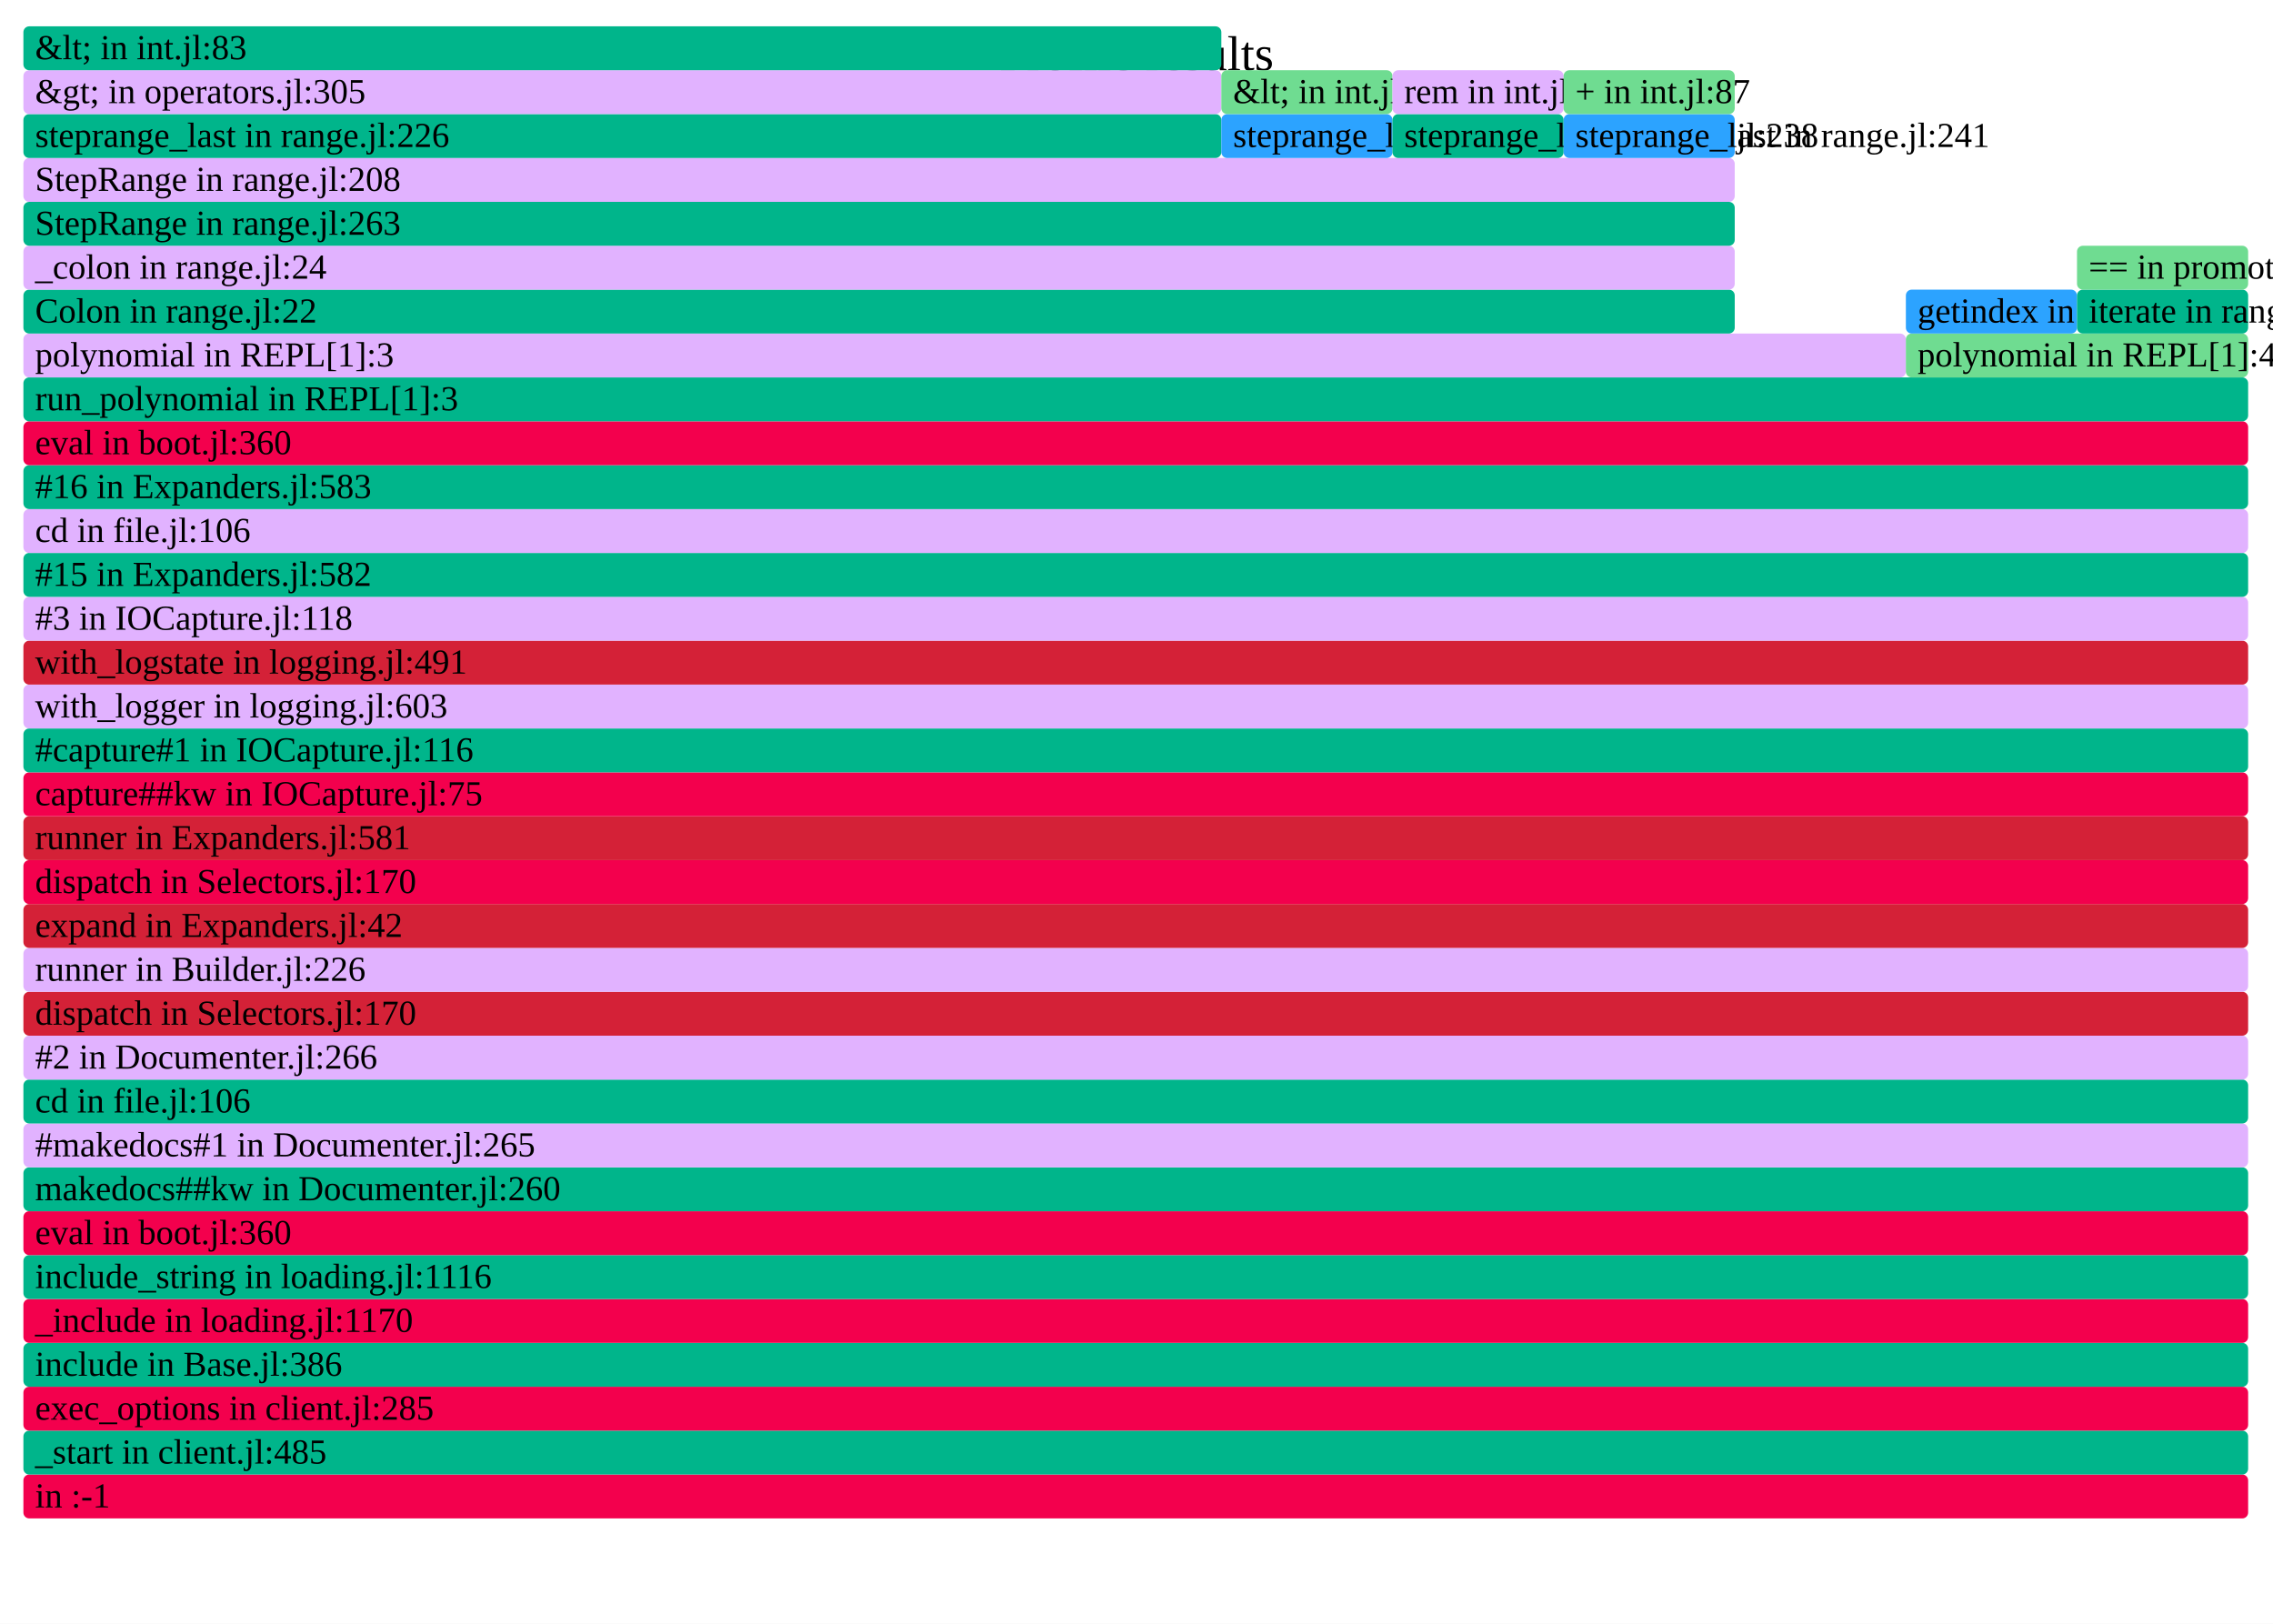
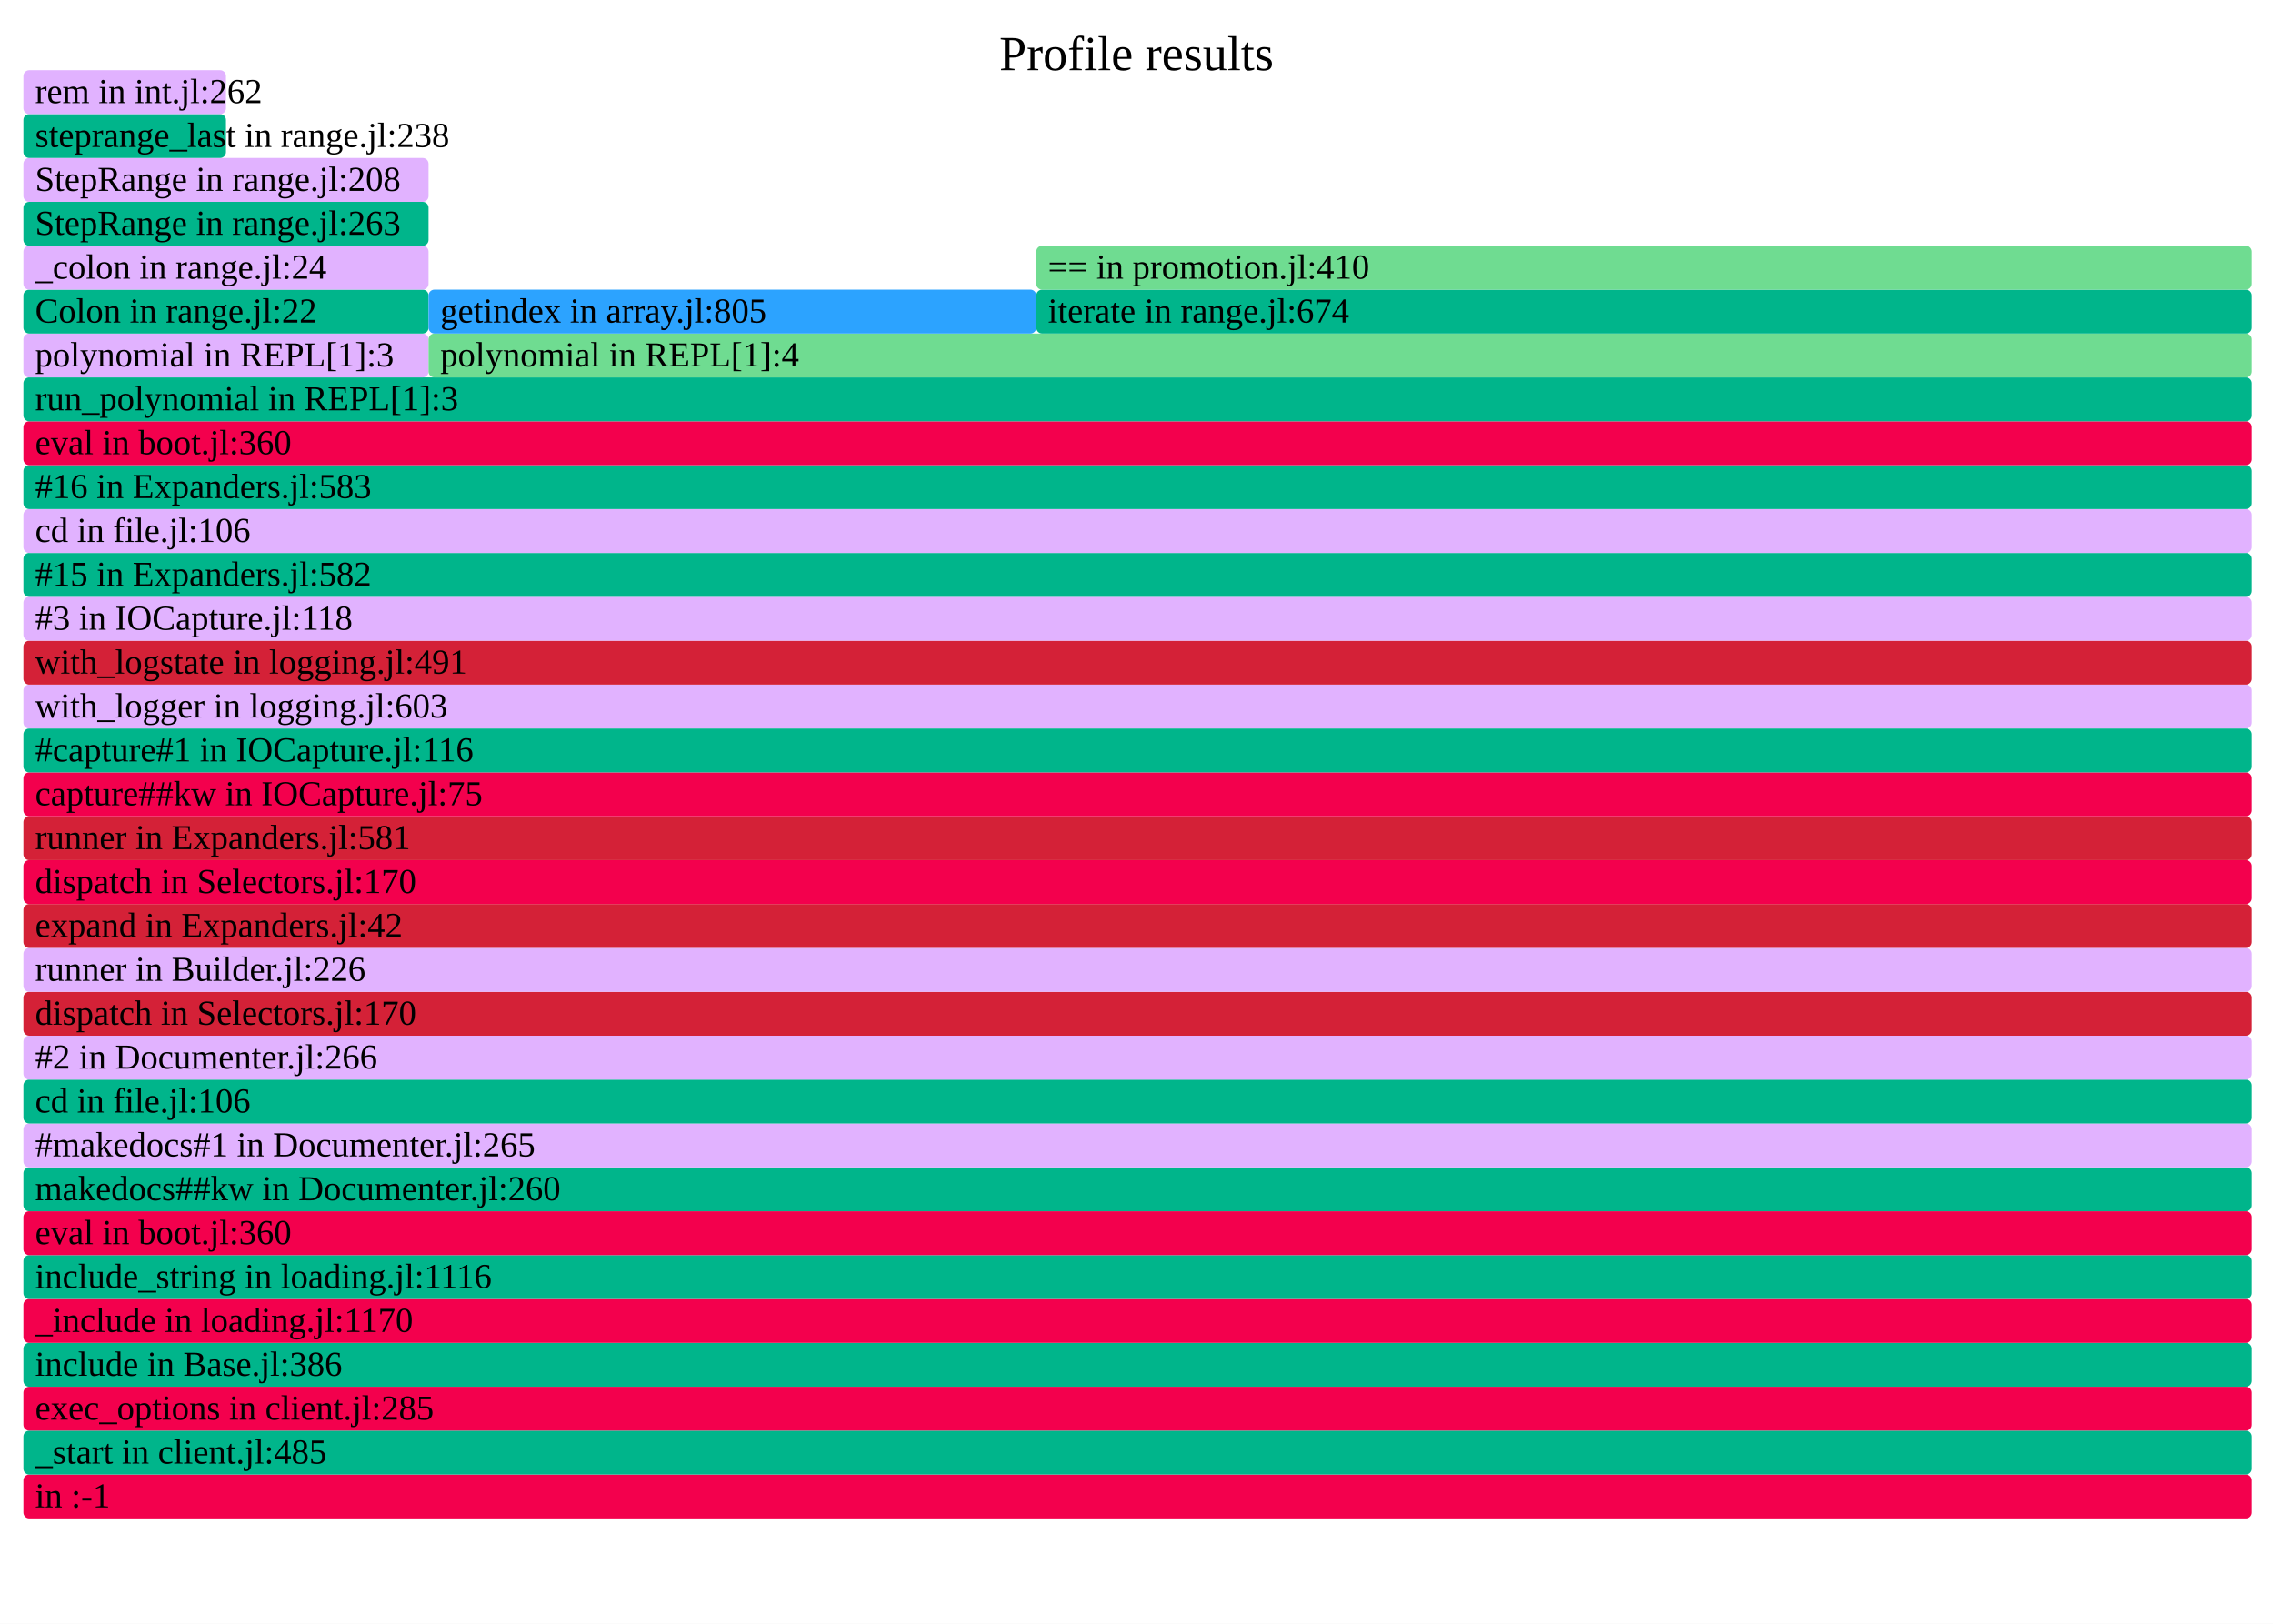
- <svg xmlns="http://www.w3.org/2000/svg" version="1.1" width="777" height="555" viewBox="0 0 777 555" id="fig-da95e574e3ae4255bbc4fa7e4d696aff">
+ <svg xmlns="http://www.w3.org/2000/svg" version="1.1" width="777" height="555" viewBox="0 0 777 555" id="fig-eb14eb0220684ca8bb8e53ecb23bd0b0">
  <defs>
-     <clipPath id="fig-da95e574e3ae4255bbc4fa7e4d696aff-clip">
+     <clipPath id="fig-eb14eb0220684ca8bb8e53ecb23bd0b0-clip">
      <rect x="0" y="0" width="777" height="555" />
    </clipPath>
  </defs>
  <style type="text/css">
-     #fig-da95e574e3ae4255bbc4fa7e4d696aff text {
+     #fig-eb14eb0220684ca8bb8e53ecb23bd0b0 text {
        pointer-events: none;
        font-family: inherit;
        font-size: 12px;
        fill: #000000;
    }
-     text#fig-da95e574e3ae4255bbc4fa7e4d696aff-caption {
+     text#fig-eb14eb0220684ca8bb8e53ecb23bd0b0-caption {
        font-size: 16.8px;
        fill: #000000;
        text-anchor: middle;
    }
-     #fig-da95e574e3ae4255bbc4fa7e4d696aff-bg {
+     #fig-eb14eb0220684ca8bb8e53ecb23bd0b0-bg {
        fill: #FFFFFF;
    }
-     #fig-da95e574e3ae4255bbc4fa7e4d696aff-viewport rect, #fig-da95e574e3ae4255bbc4fa7e4d696aff-viewport path {
+     #fig-eb14eb0220684ca8bb8e53ecb23bd0b0-viewport rect, #fig-eb14eb0220684ca8bb8e53ecb23bd0b0-viewport path {
        vector-effect: non-scaling-stroke;
        fill-opacity: 1;
    }
-     #fig-da95e574e3ae4255bbc4fa7e4d696aff-viewport text {
+     #fig-eb14eb0220684ca8bb8e53ecb23bd0b0-viewport text {
        stroke: #000000;
        stroke-width: 0;
        stroke-opacity: 0.35;
    }
-     #fig-da95e574e3ae4255bbc4fa7e4d696aff-viewport rect:hover, #fig-da95e574e3ae4255bbc4fa7e4d696aff-viewport path:hover {
+     #fig-eb14eb0220684ca8bb8e53ecb23bd0b0-viewport rect:hover, #fig-eb14eb0220684ca8bb8e53ecb23bd0b0-viewport path:hover {
        fill-opacity: 0.75;
        stroke: #000000;
        stroke-width: 0.5;
    }
-     #fig-da95e574e3ae4255bbc4fa7e4d696aff-viewport + rect {
+     #fig-eb14eb0220684ca8bb8e53ecb23bd0b0-viewport + rect {
        fill: #FFFFFF;
        opacity: 0.8;
    }
-     text#fig-da95e574e3ae4255bbc4fa7e4d696aff-details{
+     text#fig-eb14eb0220684ca8bb8e53ecb23bd0b0-details{
        fill: #000000;
    }
</style>
-   <g id="fig-da95e574e3ae4255bbc4fa7e4d696aff-frame" clip-path="url(#fig-da95e574e3ae4255bbc4fa7e4d696aff-clip)">
-     <rect id="fig-da95e574e3ae4255bbc4fa7e4d696aff-bg" x="0" y="0" width="777" height="555" />
-     <text id="fig-da95e574e3ae4255bbc4fa7e4d696aff-caption" x="388.5" y="24">Profile results</text>
-     <g id="fig-da95e574e3ae4255bbc4fa7e4d696aff-viewport" transform="scale(1)">
-       <rect x="8" y="504" width="760.5" height="15" rx="2" fill="#F3004D" data-dinfo="" />
+   <g id="fig-eb14eb0220684ca8bb8e53ecb23bd0b0-frame" clip-path="url(#fig-eb14eb0220684ca8bb8e53ecb23bd0b0-clip)">
+     <rect id="fig-eb14eb0220684ca8bb8e53ecb23bd0b0-bg" x="0" y="0" width="777" height="555" />
+     <text id="fig-eb14eb0220684ca8bb8e53ecb23bd0b0-caption" x="388.5" y="24">Profile results</text>
+     <g id="fig-eb14eb0220684ca8bb8e53ecb23bd0b0-viewport" transform="scale(1)">
+       <rect x="8" y="504" width="761.75" height="15" rx="2" fill="#F3004D" data-dinfo="" />
      <text x="8" dx="4" y="515.25"> in :-1</text>
-       <rect x="8" y="489" width="760.5" height="15" rx="2" fill="#00B58B" data-dinfo="./" />
+       <rect x="8" y="489" width="761.75" height="15" rx="2" fill="#00B58B" data-dinfo="./" />
      <text x="8" dx="4" y="500.25">_start in client.jl:485</text>
-       <rect x="8" y="474" width="760.5" height="15" rx="2" fill="#F3004D" data-dinfo="./" />
+       <rect x="8" y="474" width="761.75" height="15" rx="2" fill="#F3004D" data-dinfo="./" />
      <text x="8" dx="4" y="485.25">exec_options in client.jl:285</text>
-       <rect x="8" y="459" width="760.5" height="15" rx="2" fill="#00B58B" data-dinfo="./" />
+       <rect x="8" y="459" width="761.75" height="15" rx="2" fill="#00B58B" data-dinfo="./" />
      <text x="8" dx="4" y="470.25">include in Base.jl:386</text>
-       <rect x="8" y="444" width="760.5" height="15" rx="2" fill="#F3004D" data-dinfo="./" />
+       <rect x="8" y="444" width="761.75" height="15" rx="2" fill="#F3004D" data-dinfo="./" />
      <text x="8" dx="4" y="455.25">_include in loading.jl:1170</text>
-       <rect x="8" y="429" width="760.5" height="15" rx="2" fill="#00B58B" data-dinfo="./" />
+       <rect x="8" y="429" width="761.75" height="15" rx="2" fill="#00B58B" data-dinfo="./" />
      <text x="8" dx="4" y="440.25">include_string in loading.jl:1116</text>
-       <rect x="8" y="414" width="760.5" height="15" rx="2" fill="#F3004D" data-dinfo="./" />
+       <rect x="8" y="414" width="761.75" height="15" rx="2" fill="#F3004D" data-dinfo="./" />
      <text x="8" dx="4" y="425.25">eval in boot.jl:360</text>
-       <rect x="8" y="399" width="760.5" height="15" rx="2" fill="#00B58B" data-dinfo="/home/runner/.julia/packages/Documenter/qdbx6/src/" />
+       <rect x="8" y="399" width="761.75" height="15" rx="2" fill="#00B58B" data-dinfo="/home/runner/.julia/packages/Documenter/qdbx6/src/" />
      <text x="8" dx="4" y="410.25">makedocs##kw in Documenter.jl:260</text>
-       <rect x="8" y="384" width="760.5" height="15" rx="2" fill="#E1B2FF" data-dinfo="/home/runner/.julia/packages/Documenter/qdbx6/src/" />
+       <rect x="8" y="384" width="761.75" height="15" rx="2" fill="#E1B2FF" data-dinfo="/home/runner/.julia/packages/Documenter/qdbx6/src/" />
      <text x="8" dx="4" y="395.25">#makedocs#1 in Documenter.jl:265</text>
-       <rect x="8" y="369" width="760.5" height="15" rx="2" fill="#00B58B" data-dinfo="./" />
+       <rect x="8" y="369" width="761.75" height="15" rx="2" fill="#00B58B" data-dinfo="./" />
      <text x="8" dx="4" y="380.25">cd in file.jl:106</text>
-       <rect x="8" y="354" width="760.5" height="15" rx="2" fill="#E1B2FF" data-dinfo="/home/runner/.julia/packages/Documenter/qdbx6/src/" />
+       <rect x="8" y="354" width="761.75" height="15" rx="2" fill="#E1B2FF" data-dinfo="/home/runner/.julia/packages/Documenter/qdbx6/src/" />
      <text x="8" dx="4" y="365.25">#2 in Documenter.jl:266</text>
-       <rect x="8" y="339" width="760.5" height="15" rx="2" fill="#D42137" data-dinfo="/home/runner/.julia/packages/Documenter/qdbx6/src/Utilities/" />
+       <rect x="8" y="339" width="761.75" height="15" rx="2" fill="#D42137" data-dinfo="/home/runner/.julia/packages/Documenter/qdbx6/src/Utilities/" />
      <text x="8" dx="4" y="350.25">dispatch in Selectors.jl:170</text>
-       <rect x="8" y="324" width="760.5" height="15" rx="2" fill="#E1B2FF" data-dinfo="/home/runner/.julia/packages/Documenter/qdbx6/src/" />
+       <rect x="8" y="324" width="761.75" height="15" rx="2" fill="#E1B2FF" data-dinfo="/home/runner/.julia/packages/Documenter/qdbx6/src/" />
      <text x="8" dx="4" y="335.25">runner in Builder.jl:226</text>
-       <rect x="8" y="309" width="760.5" height="15" rx="2" fill="#D42137" data-dinfo="/home/runner/.julia/packages/Documenter/qdbx6/src/" />
+       <rect x="8" y="309" width="761.75" height="15" rx="2" fill="#D42137" data-dinfo="/home/runner/.julia/packages/Documenter/qdbx6/src/" />
      <text x="8" dx="4" y="320.25">expand in Expanders.jl:42</text>
-       <rect x="8" y="294" width="760.5" height="15" rx="2" fill="#F3004D" data-dinfo="/home/runner/.julia/packages/Documenter/qdbx6/src/Utilities/" />
+       <rect x="8" y="294" width="761.75" height="15" rx="2" fill="#F3004D" data-dinfo="/home/runner/.julia/packages/Documenter/qdbx6/src/Utilities/" />
      <text x="8" dx="4" y="305.25">dispatch in Selectors.jl:170</text>
-       <rect x="8" y="279" width="760.5" height="15" rx="2" fill="#D42137" data-dinfo="/home/runner/.julia/packages/Documenter/qdbx6/src/" />
+       <rect x="8" y="279" width="761.75" height="15" rx="2" fill="#D42137" data-dinfo="/home/runner/.julia/packages/Documenter/qdbx6/src/" />
      <text x="8" dx="4" y="290.25">runner in Expanders.jl:581</text>
-       <rect x="8" y="264" width="760.5" height="15" rx="2" fill="#F3004D" data-dinfo="/home/runner/.julia/packages/IOCapture/sXY71/src/" />
+       <rect x="8" y="264" width="761.75" height="15" rx="2" fill="#F3004D" data-dinfo="/home/runner/.julia/packages/IOCapture/sXY71/src/" />
      <text x="8" dx="4" y="275.25">capture##kw in IOCapture.jl:75</text>
-       <rect x="8" y="249" width="760.5" height="15" rx="2" fill="#00B58B" data-dinfo="/home/runner/.julia/packages/IOCapture/sXY71/src/" />
+       <rect x="8" y="249" width="761.75" height="15" rx="2" fill="#00B58B" data-dinfo="/home/runner/.julia/packages/IOCapture/sXY71/src/" />
      <text x="8" dx="4" y="260.25">#capture#1 in IOCapture.jl:116</text>
-       <rect x="8" y="234" width="760.5" height="15" rx="2" fill="#E1B2FF" data-dinfo="./" />
+       <rect x="8" y="234" width="761.75" height="15" rx="2" fill="#E1B2FF" data-dinfo="./" />
      <text x="8" dx="4" y="245.25">with_logger in logging.jl:603</text>
-       <rect x="8" y="219" width="760.5" height="15" rx="2" fill="#D42137" data-dinfo="./" />
+       <rect x="8" y="219" width="761.75" height="15" rx="2" fill="#D42137" data-dinfo="./" />
      <text x="8" dx="4" y="230.25">with_logstate in logging.jl:491</text>
-       <rect x="8" y="204" width="760.5" height="15" rx="2" fill="#E1B2FF" data-dinfo="/home/runner/.julia/packages/IOCapture/sXY71/src/" />
+       <rect x="8" y="204" width="761.75" height="15" rx="2" fill="#E1B2FF" data-dinfo="/home/runner/.julia/packages/IOCapture/sXY71/src/" />
      <text x="8" dx="4" y="215.25">#3 in IOCapture.jl:118</text>
-       <rect x="8" y="189" width="760.5" height="15" rx="2" fill="#00B58B" data-dinfo="/home/runner/.julia/packages/Documenter/qdbx6/src/" />
+       <rect x="8" y="189" width="761.75" height="15" rx="2" fill="#00B58B" data-dinfo="/home/runner/.julia/packages/Documenter/qdbx6/src/" />
      <text x="8" dx="4" y="200.25">#15 in Expanders.jl:582</text>
-       <rect x="8" y="174" width="760.5" height="15" rx="2" fill="#E1B2FF" data-dinfo="./" />
+       <rect x="8" y="174" width="761.75" height="15" rx="2" fill="#E1B2FF" data-dinfo="./" />
      <text x="8" dx="4" y="185.25">cd in file.jl:106</text>
-       <rect x="8" y="159" width="760.5" height="15" rx="2" fill="#00B58B" data-dinfo="/home/runner/.julia/packages/Documenter/qdbx6/src/" />
+       <rect x="8" y="159" width="761.75" height="15" rx="2" fill="#00B58B" data-dinfo="/home/runner/.julia/packages/Documenter/qdbx6/src/" />
      <text x="8" dx="4" y="170.25">#16 in Expanders.jl:583</text>
-       <rect x="8" y="144" width="760.5" height="15" rx="2" fill="#F3004D" data-dinfo="./" />
+       <rect x="8" y="144" width="761.75" height="15" rx="2" fill="#F3004D" data-dinfo="./" />
      <text x="8" dx="4" y="155.25">eval in boot.jl:360</text>
-       <rect x="8" y="129" width="760.5" height="15" rx="2" fill="#00B58B" data-dinfo="./" />
+       <rect x="8" y="129" width="761.75" height="15" rx="2" fill="#00B58B" data-dinfo="./" />
      <text x="8" dx="4" y="140.25">run_polynomial in REPL[1]:3</text>
-       <rect x="8" y="114" width="643.5" height="15" rx="2" fill="#E1B2FF" data-dinfo="./" />
+       <rect x="8" y="114" width="138.5" height="15" rx="2" fill="#E1B2FF" data-dinfo="./" />
      <text x="8" dx="4" y="125.25">polynomial in REPL[1]:3</text>
-       <rect x="8" y="99" width="585" height="15" rx="2" fill="#00B58B" data-dinfo="./" />
+       <rect x="8" y="99" width="138.5" height="15" rx="2" fill="#00B58B" data-dinfo="./" />
      <text x="8" dx="4" y="110.25">Colon in range.jl:22</text>
-       <rect x="8" y="84" width="585" height="15" rx="2" fill="#E1B2FF" data-dinfo="./" />
+       <rect x="8" y="84" width="138.5" height="15" rx="2" fill="#E1B2FF" data-dinfo="./" />
      <text x="8" dx="4" y="95.25">_colon in range.jl:24</text>
-       <rect x="8" y="69" width="585" height="15" rx="2" fill="#00B58B" data-dinfo="./" />
+       <rect x="8" y="69" width="138.5" height="15" rx="2" fill="#00B58B" data-dinfo="./" />
      <text x="8" dx="4" y="80.25">StepRange in range.jl:263</text>
-       <rect x="8" y="54" width="585" height="15" rx="2" fill="#E1B2FF" data-dinfo="./" />
+       <rect x="8" y="54" width="138.5" height="15" rx="2" fill="#E1B2FF" data-dinfo="./" />
      <text x="8" dx="4" y="65.25">StepRange in range.jl:208</text>
-       <rect x="8" y="39" width="409.5" height="15" rx="2" fill="#00B58B" data-dinfo="./" />
-       <text x="8" dx="4" y="50.25">steprange_last in range.jl:226</text>
-       <rect x="8" y="24" width="409.5" height="15" rx="2" fill="#E1B2FF" data-dinfo="./" />
-       <text x="8" dx="4" y="35.25">&amp;gt; in operators.jl:305</text>
-       <rect x="8" y="9" width="409.5" height="15" rx="2" fill="#00B58B" data-dinfo="./" />
-       <text x="8" dx="4" y="20.25">&amp;lt; in int.jl:83</text>
-       <rect x="417.5" y="39" width="58.5" height="15" rx="2" fill="#2CA3FF" data-dinfo="./" />
-       <text x="417.5" dx="4" y="50.25">steprange_last in range.jl:234</text>
-       <rect x="417.5" y="24" width="58.5" height="15" rx="2" fill="#6FDC91" data-dinfo="./" />
-       <text x="417.5" dx="4" y="35.25">&amp;lt; in int.jl:83</text>
-       <rect x="476" y="39" width="58.5" height="15" rx="2" fill="#00B58B" data-dinfo="./" />
-       <text x="476" dx="4" y="50.25">steprange_last in range.jl:238</text>
-       <rect x="476" y="24" width="58.5" height="15" rx="2" fill="#E1B2FF" data-dinfo="./" />
-       <text x="476" dx="4" y="35.25">rem in int.jl:262</text>
-       <rect x="534.5" y="39" width="58.5" height="15" rx="2" fill="#2CA3FF" data-dinfo="./" />
-       <text x="534.5" dx="4" y="50.25">steprange_last in range.jl:241</text>
-       <rect x="534.5" y="24" width="58.5" height="15" rx="2" fill="#6FDC91" data-dinfo="./" />
-       <text x="534.5" dx="4" y="35.25">+ in int.jl:87</text>
-       <rect x="651.5" y="114" width="117" height="15" rx="2" fill="#6FDC91" data-dinfo="./" />
-       <text x="651.5" dx="4" y="125.25">polynomial in REPL[1]:4</text>
-       <rect x="651.5" y="99" width="58.5" height="15" rx="2" fill="#2CA3FF" data-dinfo="./" />
-       <text x="651.5" dx="4" y="110.25">getindex in array.jl:805</text>
-       <rect x="710" y="99" width="58.5" height="15" rx="2" fill="#00B58B" data-dinfo="./" />
-       <text x="710" dx="4" y="110.25">iterate in range.jl:674</text>
-       <rect x="710" y="84" width="58.5" height="15" rx="2" fill="#6FDC91" data-dinfo="./" />
-       <text x="710" dx="4" y="95.25">== in promotion.jl:410</text>
+       <rect x="8" y="39" width="69.25" height="15" rx="2" fill="#00B58B" data-dinfo="./" />
+       <text x="8" dx="4" y="50.25">steprange_last in range.jl:238</text>
+       <rect x="8" y="24" width="69.25" height="15" rx="2" fill="#E1B2FF" data-dinfo="./" />
+       <text x="8" dx="4" y="35.25">rem in int.jl:262</text>
+       <rect x="146.5" y="114" width="623.25" height="15" rx="2" fill="#6FDC91" data-dinfo="./" />
+       <text x="146.5" dx="4" y="125.25">polynomial in REPL[1]:4</text>
+       <rect x="146.5" y="99" width="207.75" height="15" rx="2" fill="#2CA3FF" data-dinfo="./" />
+       <text x="146.5" dx="4" y="110.25">getindex in array.jl:805</text>
+       <rect x="354.25" y="99" width="415.5" height="15" rx="2" fill="#00B58B" data-dinfo="./" />
+       <text x="354.25" dx="4" y="110.25">iterate in range.jl:674</text>
+       <rect x="354.25" y="84" width="415.5" height="15" rx="2" fill="#6FDC91" data-dinfo="./" />
+       <text x="354.25" dx="4" y="95.25">== in promotion.jl:410</text>
    </g>
  </g>
</svg>
